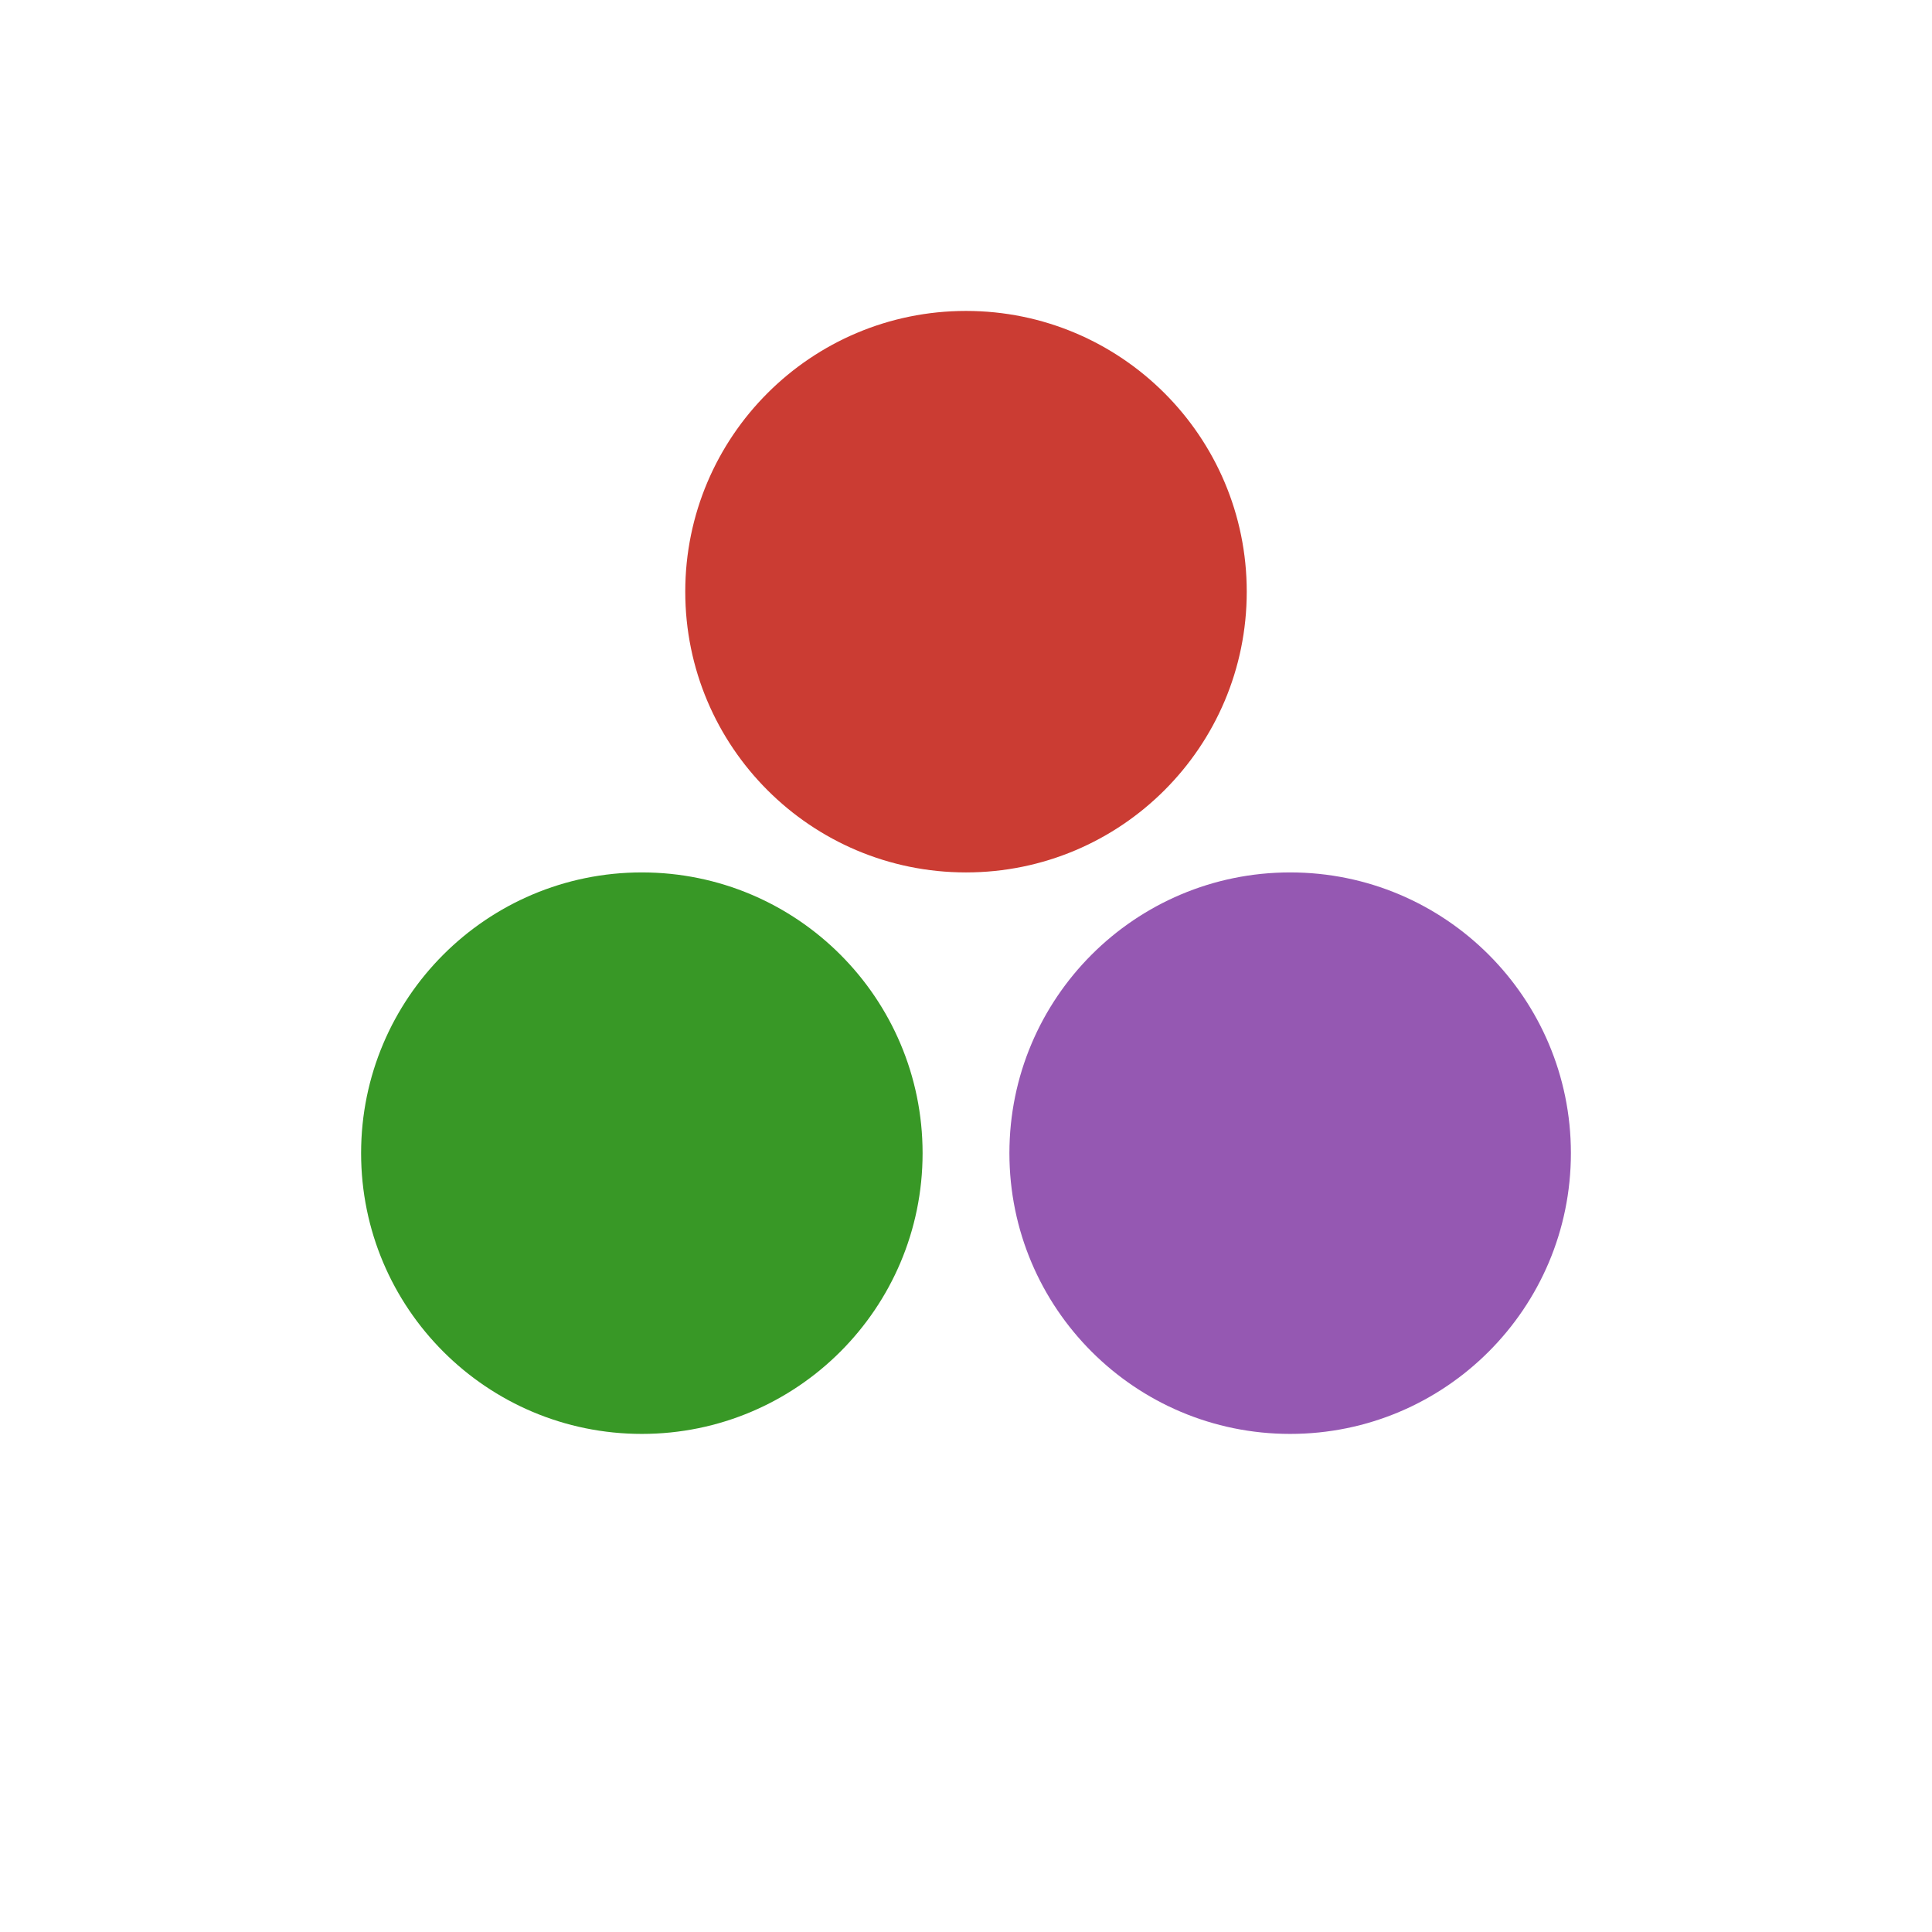
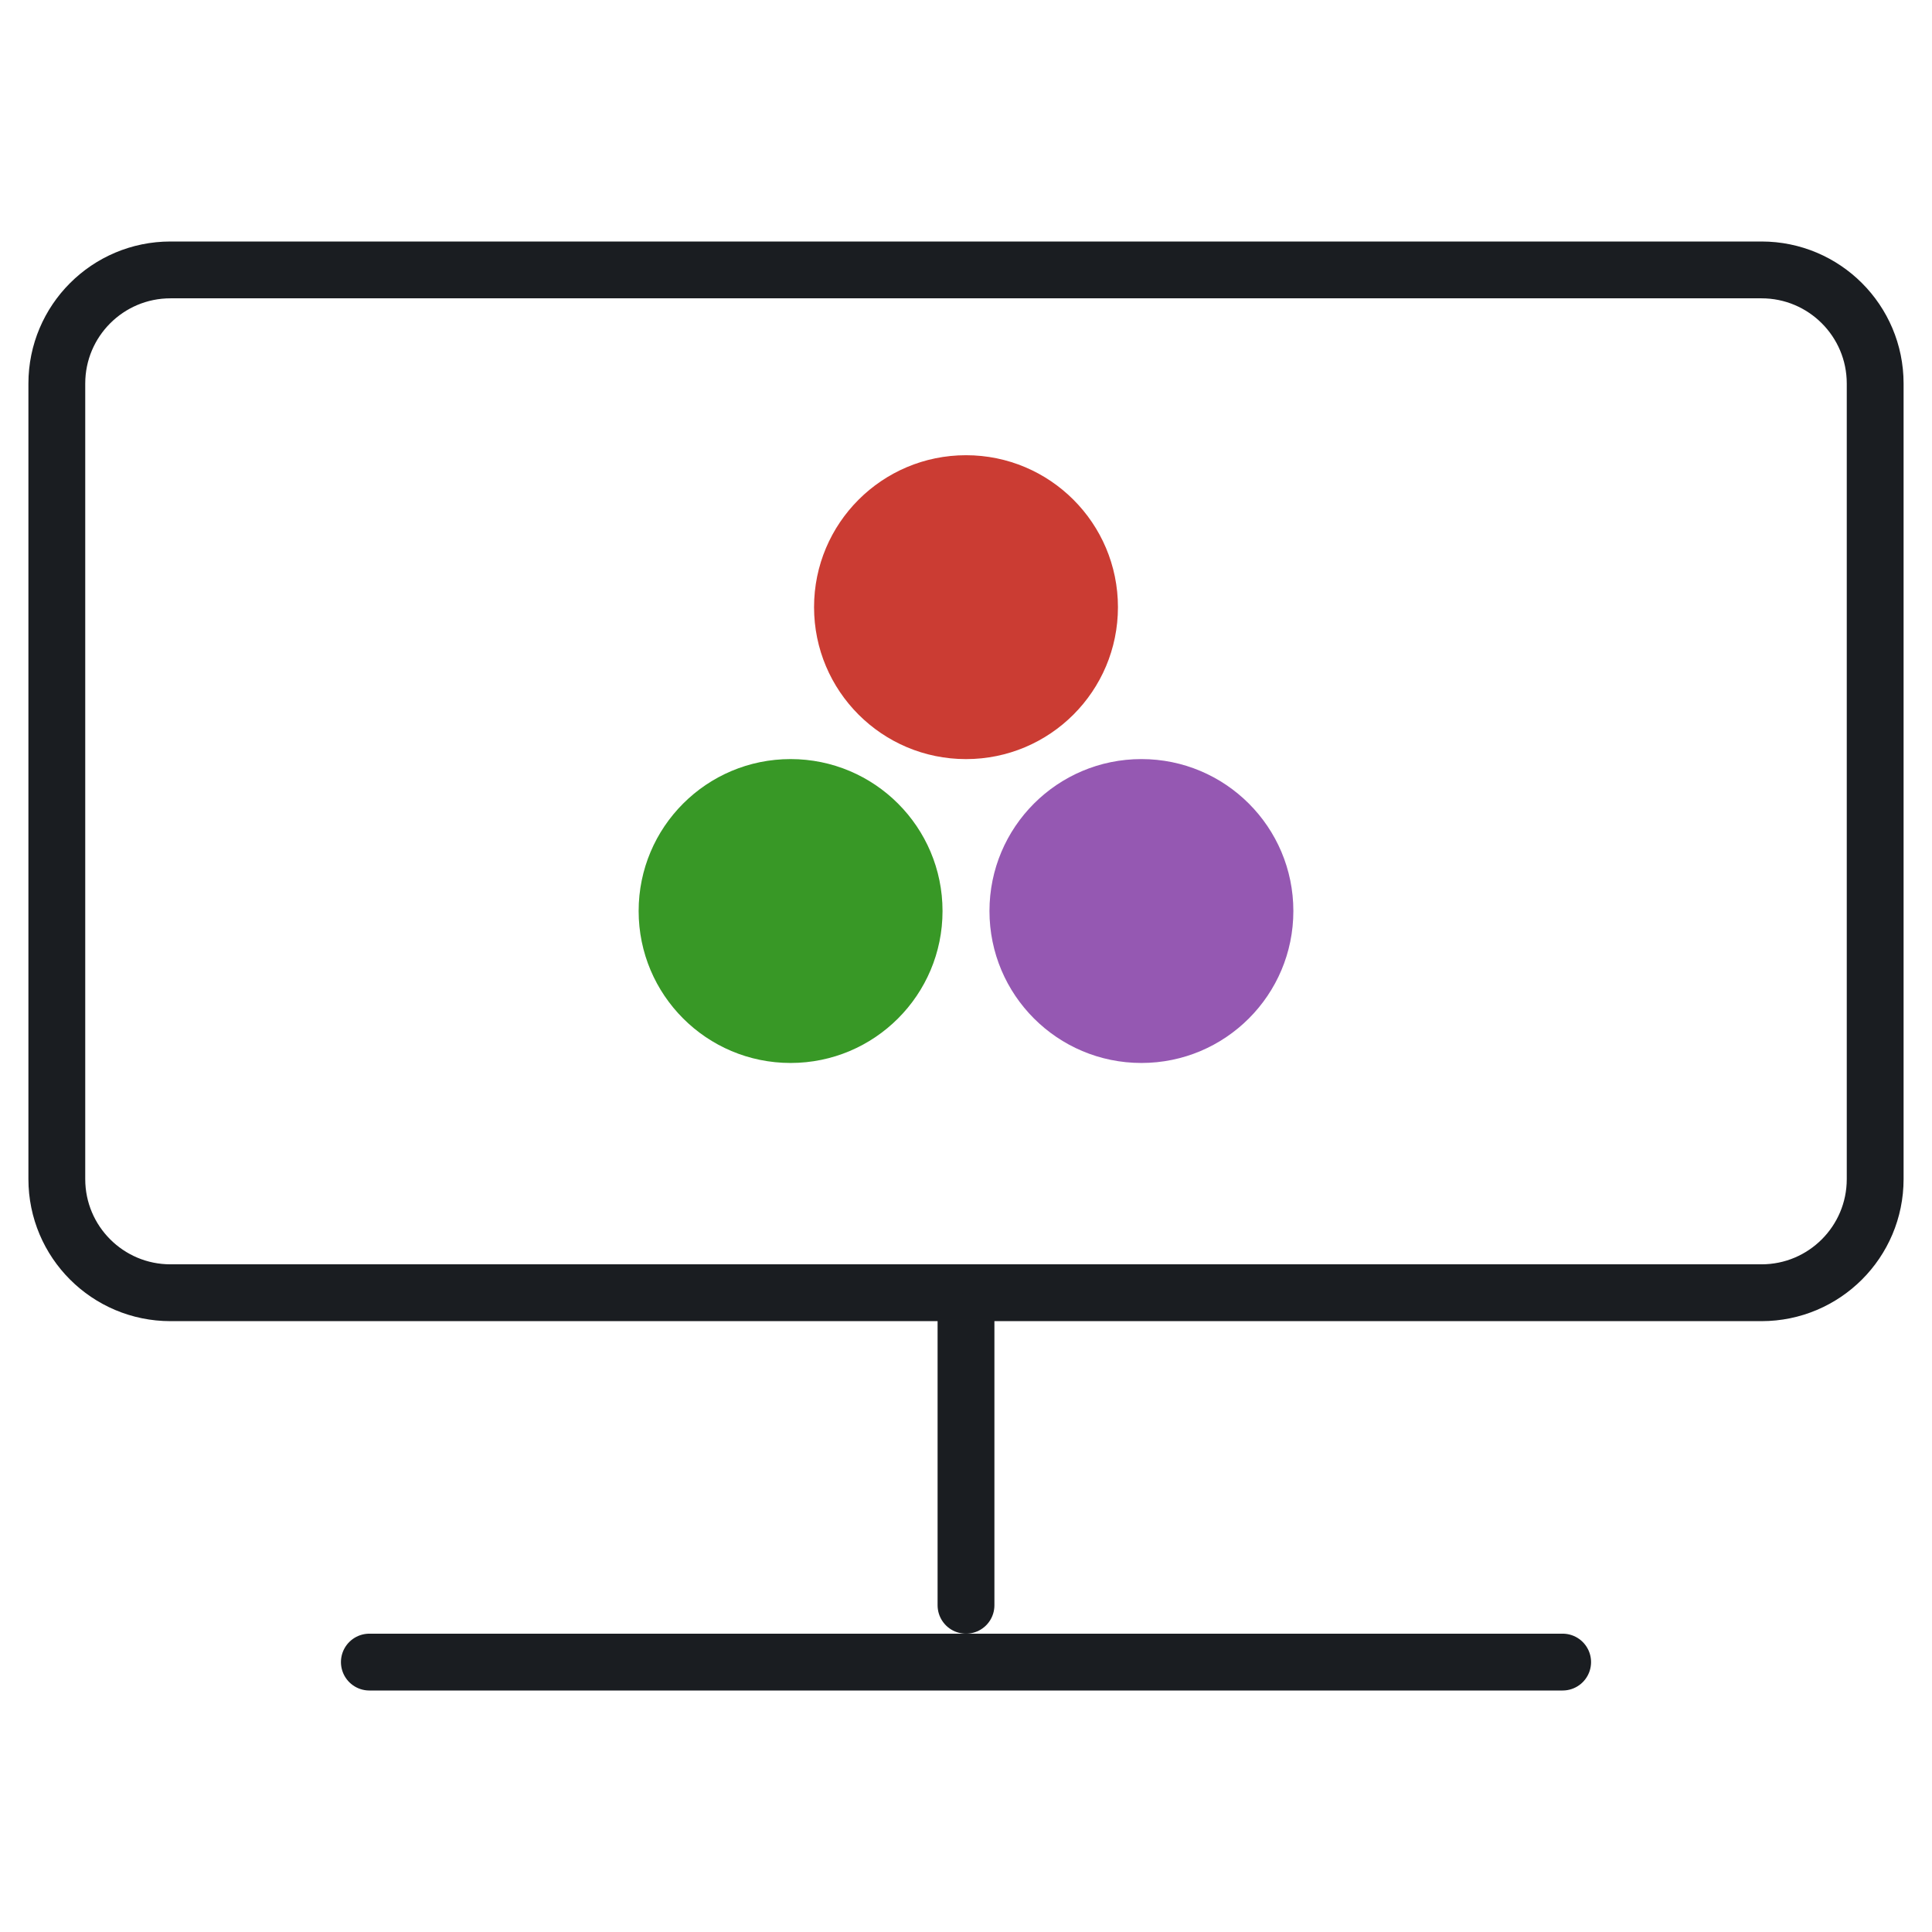
- <svg xmlns="http://www.w3.org/2000/svg" viewBox="0 0 64 64" width="64" height="64">
-   <circle cx="32.0" cy="19.6" r="9.3" fill="#cb3c33" />
-   <circle cx="21.262" cy="38.2" r="9.3" fill="#389826" />
-   <circle cx="42.738" cy="38.2" r="9.3" fill="#9558b2" />
+ <svg xmlns="http://www.w3.org/2000/svg" viewBox="0 0 68 68" width="68" height="68">
+   <rect x="2.0" y="9.5" width="64" height="36" rx="4" fill="none" stroke="#1a1d21" stroke-width="2" stroke-linecap="round" stroke-linejoin="round" />
+   <line x1="34.0" y1="46.5" x2="34.0" y2="56.5" fill="none" stroke="#1a1d21" stroke-width="2" stroke-linecap="round" />
+   <line x1="13.0" y1="58.5" x2="55.0" y2="58.5" fill="none" stroke="#1a1d21" stroke-width="2" stroke-linecap="round" />
+   <circle cx="34.0" cy="21.37" r="5.348" fill="#cb3c33" />
+   <circle cx="27.826" cy="32.065" r="5.348" fill="#389826" />
+   <circle cx="40.174" cy="32.065" r="5.348" fill="#9558b2" />
</svg>
